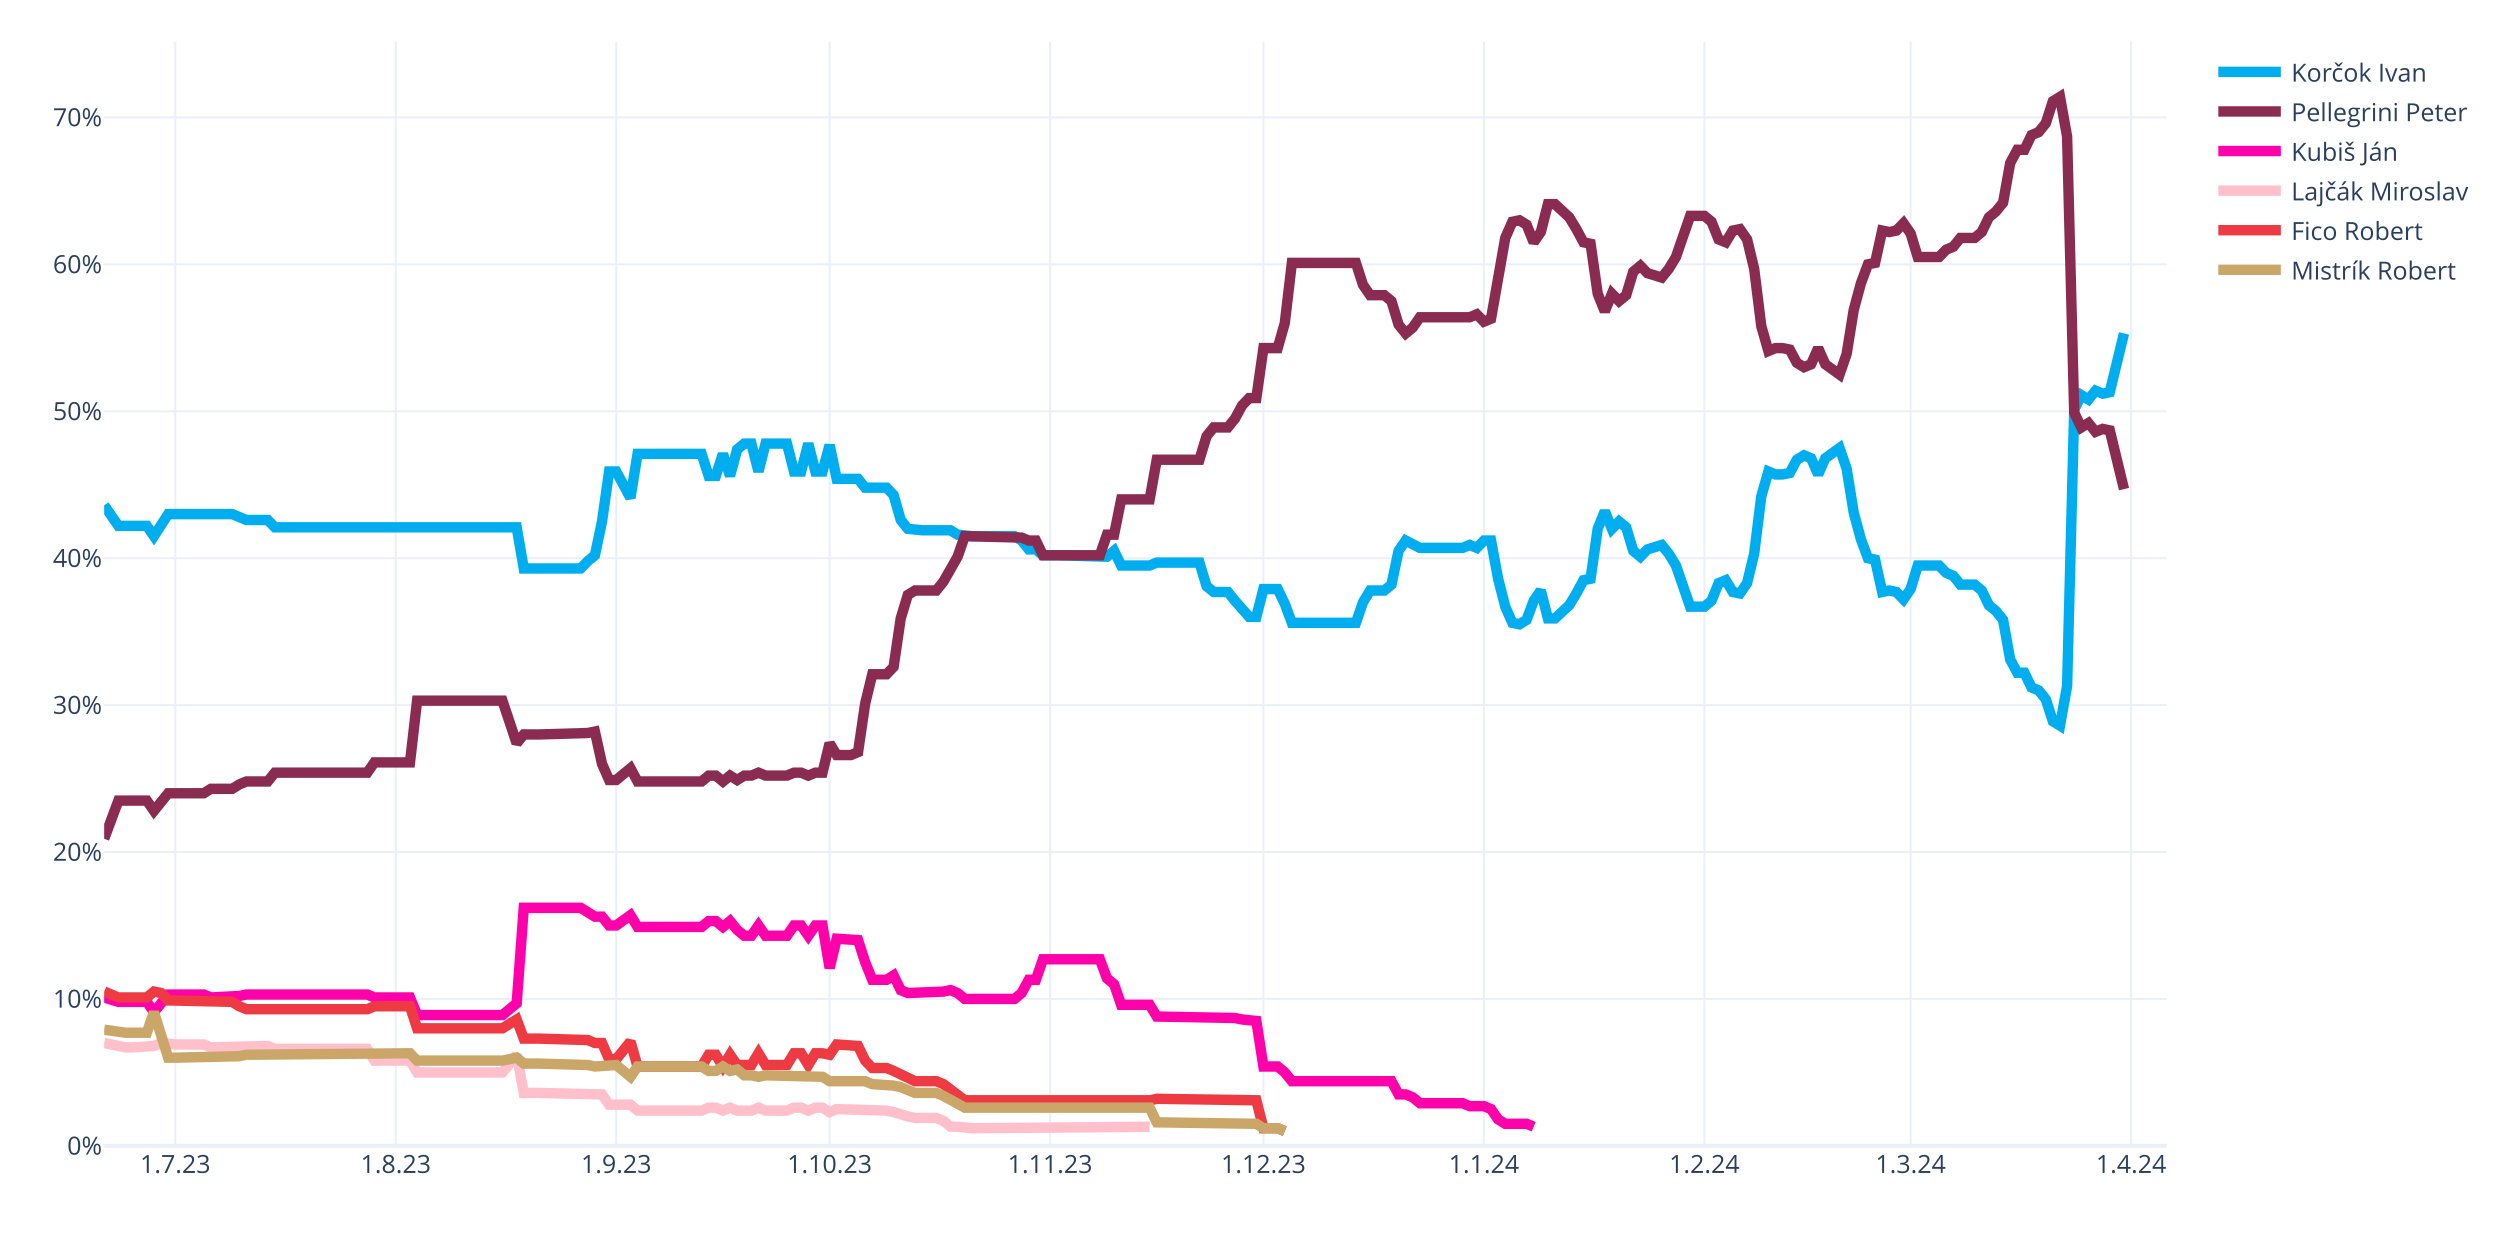
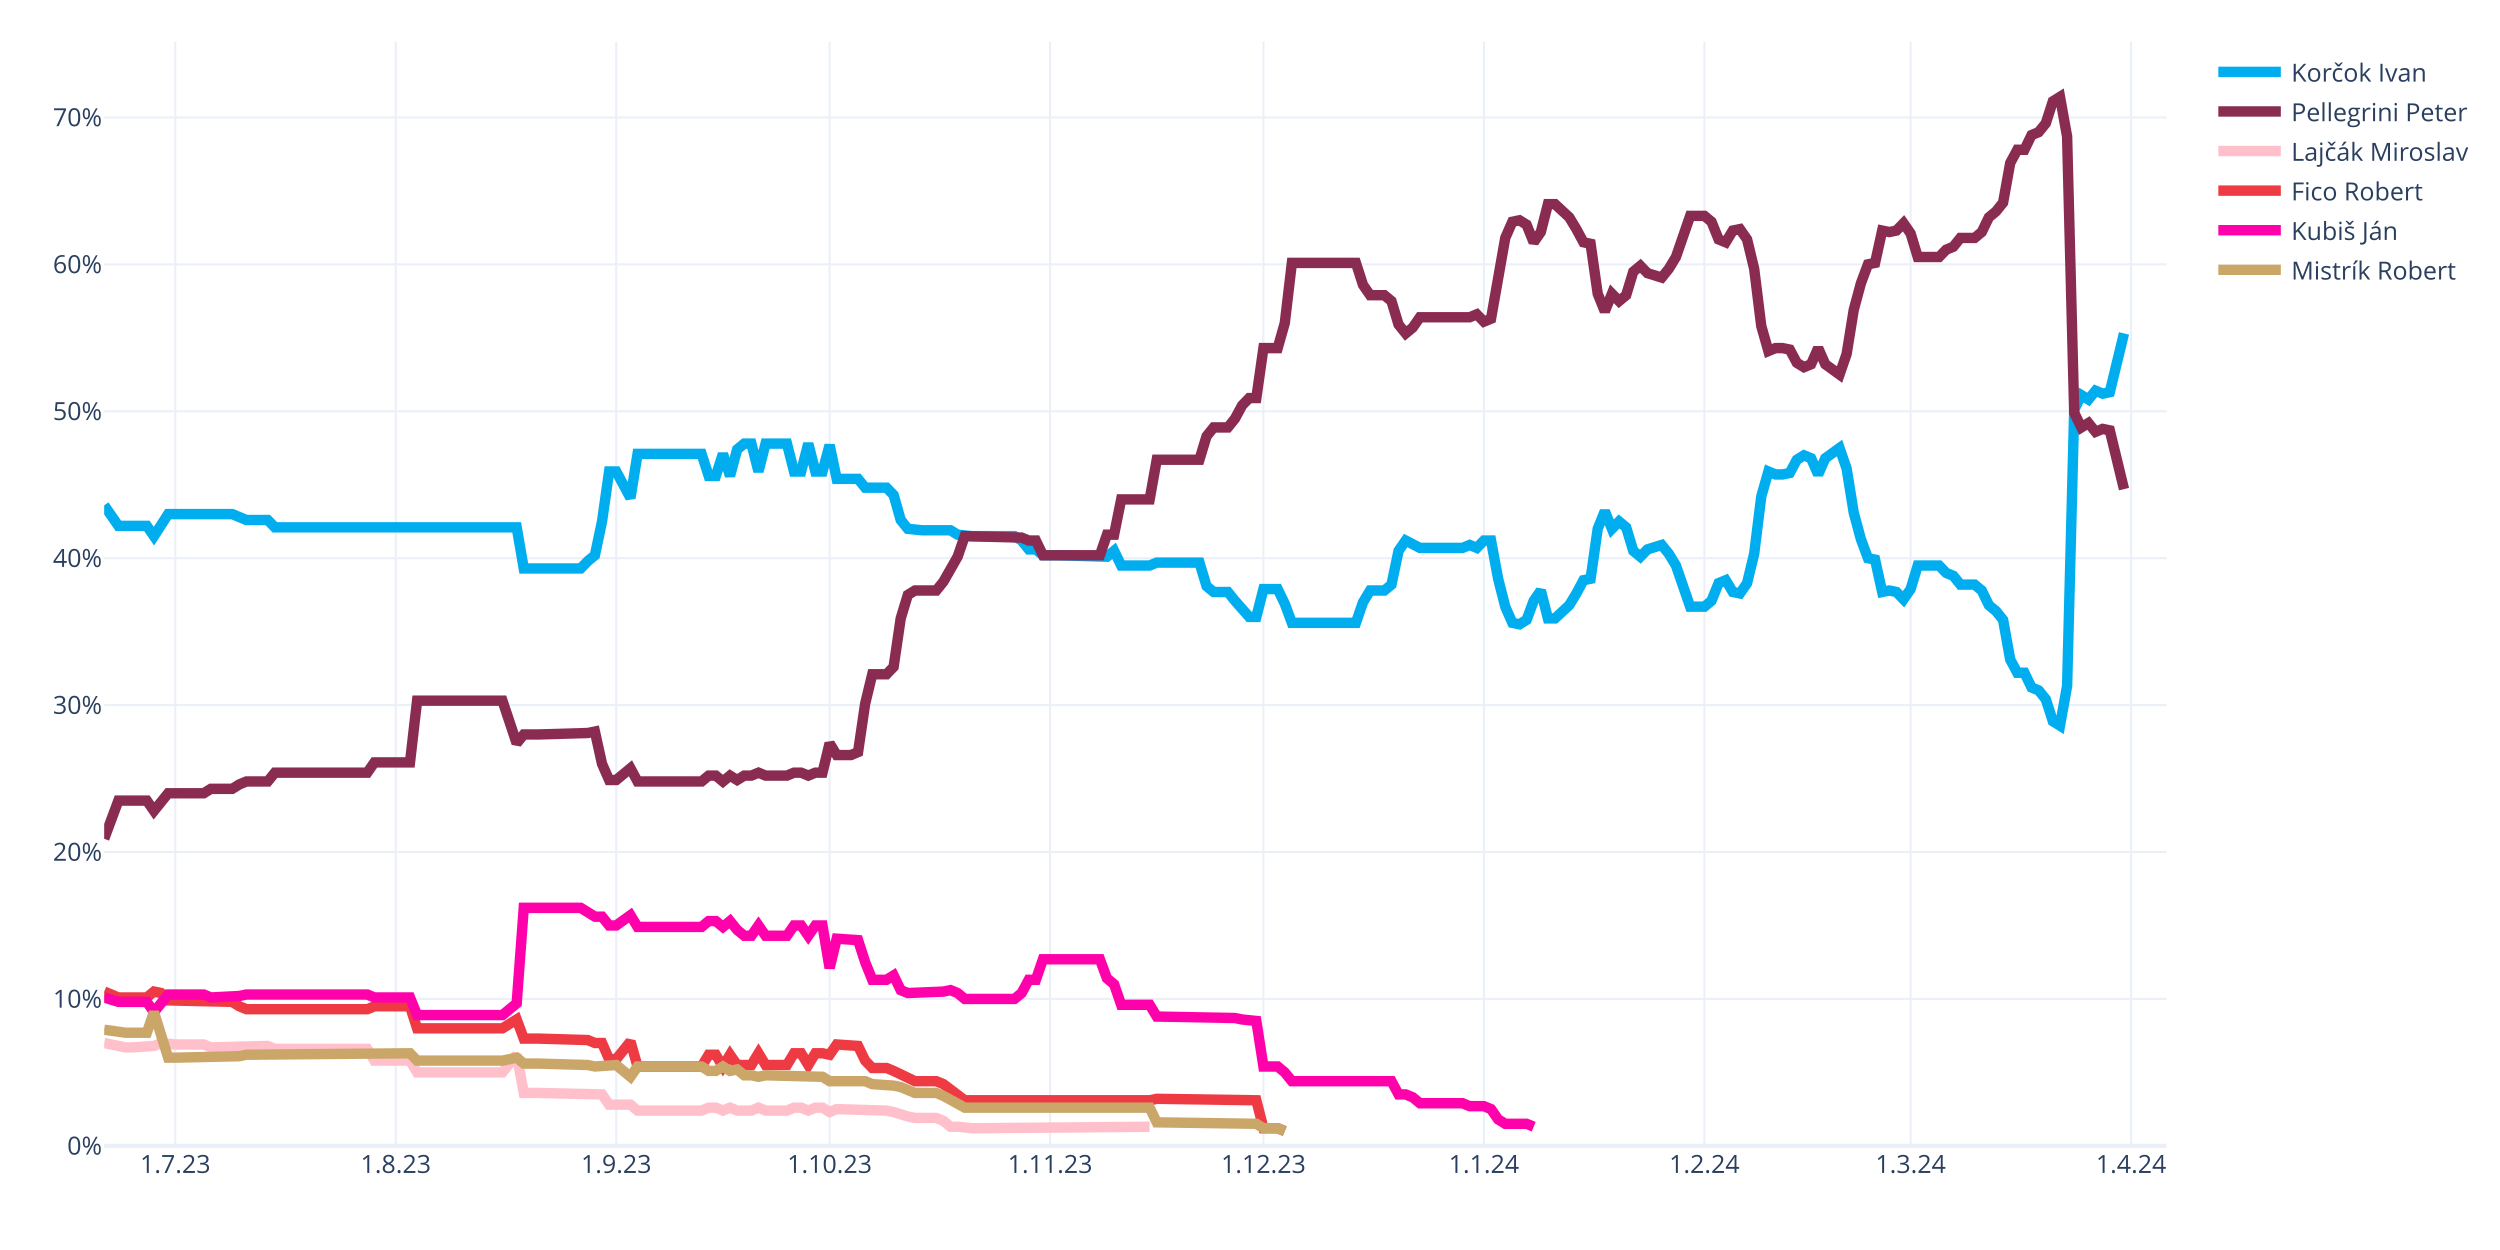
<svg xmlns="http://www.w3.org/2000/svg" class="main-svg" width="1200" height="600" style="" viewBox="0 0 1200 600">
  <rect x="0" y="0" width="1200" height="600" style="fill: rgb(255, 255, 255); fill-opacity: 1;" />
-   <defs id="defs-c1fc08">
+   <defs id="defs-4eadad">
    <g class="clips">
-       <clipPath id="clipc1fc08xyplot" class="plotclip">
+       <clipPath id="clip4eadadxyplot" class="plotclip">
        <rect width="990" height="530" />
      </clipPath>
-       <clipPath class="axesclip" id="clipc1fc08x">
+       <clipPath class="axesclip" id="clip4eadadx">
        <rect x="50" y="0" width="990" height="600" />
      </clipPath>
-       <clipPath class="axesclip" id="clipc1fc08y">
+       <clipPath class="axesclip" id="clip4eadady">
        <rect x="0" y="20" width="1200" height="530" />
      </clipPath>
-       <clipPath class="axesclip" id="clipc1fc08xy">
+       <clipPath class="axesclip" id="clip4eadadxy">
        <rect x="50" y="20" width="990" height="530" />
      </clipPath>
    </g>
    <g class="gradients" />
    <g class="patterns" />
  </defs>
  <g class="bglayer" />
  <g class="layer-below">
    <g class="imagelayer" />
    <g class="shapelayer" />
  </g>
  <g class="cartesianlayer">
    <g class="subplot xy">
      <g class="layer-subplot">
        <g class="shapelayer" />
        <g class="imagelayer" />
      </g>
      <g class="minor-gridlayer">
        <g class="x" />
        <g class="y" />
      </g>
      <g class="gridlayer">
        <g class="x">
          <path class="xgrid crisp" transform="translate(84.14,0)" d="M0,20v530" style="stroke: rgb(235, 240, 248); stroke-opacity: 1; stroke-width: 1px;" />
          <path class="xgrid crisp" transform="translate(189.97,0)" d="M0,20v530" style="stroke: rgb(235, 240, 248); stroke-opacity: 1; stroke-width: 1px;" />
          <path class="xgrid crisp" transform="translate(295.79,0)" d="M0,20v530" style="stroke: rgb(235, 240, 248); stroke-opacity: 1; stroke-width: 1px;" />
          <path class="xgrid crisp" transform="translate(398.21,0)" d="M0,20v530" style="stroke: rgb(235, 240, 248); stroke-opacity: 1; stroke-width: 1px;" />
          <path class="xgrid crisp" transform="translate(504.03,0)" d="M0,20v530" style="stroke: rgb(235, 240, 248); stroke-opacity: 1; stroke-width: 1px;" />
          <path class="xgrid crisp" transform="translate(606.45,0)" d="M0,20v530" style="stroke: rgb(235, 240, 248); stroke-opacity: 1; stroke-width: 1px;" />
          <path class="xgrid crisp" transform="translate(712.28,0)" d="M0,20v530" style="stroke: rgb(235, 240, 248); stroke-opacity: 1; stroke-width: 1px;" />
          <path class="xgrid crisp" transform="translate(818.1,0)" d="M0,20v530" style="stroke: rgb(235, 240, 248); stroke-opacity: 1; stroke-width: 1px;" />
          <path class="xgrid crisp" transform="translate(917.1,0)" d="M0,20v530" style="stroke: rgb(235, 240, 248); stroke-opacity: 1; stroke-width: 1px;" />
          <path class="xgrid crisp" transform="translate(1022.93,0)" d="M0,20v530" style="stroke: rgb(235, 240, 248); stroke-opacity: 1; stroke-width: 1px;" />
        </g>
        <g class="y">
          <path class="ygrid crisp" transform="translate(0,479.48)" d="M50,0h990" style="stroke: rgb(235, 240, 248); stroke-opacity: 1; stroke-width: 1px;" />
          <path class="ygrid crisp" transform="translate(0,408.96)" d="M50,0h990" style="stroke: rgb(235, 240, 248); stroke-opacity: 1; stroke-width: 1px;" />
          <path class="ygrid crisp" transform="translate(0,338.45)" d="M50,0h990" style="stroke: rgb(235, 240, 248); stroke-opacity: 1; stroke-width: 1px;" />
          <path class="ygrid crisp" transform="translate(0,267.93)" d="M50,0h990" style="stroke: rgb(235, 240, 248); stroke-opacity: 1; stroke-width: 1px;" />
          <path class="ygrid crisp" transform="translate(0,197.41)" d="M50,0h990" style="stroke: rgb(235, 240, 248); stroke-opacity: 1; stroke-width: 1px;" />
          <path class="ygrid crisp" transform="translate(0,126.89)" d="M50,0h990" style="stroke: rgb(235, 240, 248); stroke-opacity: 1; stroke-width: 1px;" />
          <path class="ygrid crisp" transform="translate(0,56.37)" d="M50,0h990" style="stroke: rgb(235, 240, 248); stroke-opacity: 1; stroke-width: 1px;" />
        </g>
      </g>
      <g class="zerolinelayer">
        <path class="yzl zl crisp" transform="translate(0,550)" d="M50,0h990" style="stroke: rgb(235, 240, 248); stroke-opacity: 1; stroke-width: 2px;" />
      </g>
      <g class="layer-between">
        <g class="shapelayer" />
        <g class="imagelayer" />
      </g>
      <path class="xlines-below" />
      <path class="ylines-below" />
      <g class="overlines-below" />
      <g class="xaxislayer-below" />
      <g class="yaxislayer-below" />
      <g class="overaxes-below" />
      <g class="overplot">
-         <g class="xy" transform="translate(50,20)" clip-path="url(#clipc1fc08xyplot)">
+         <g class="xy" transform="translate(50,20)" clip-path="url(#clip4eadadxyplot)">
          <g class="scatterlayer mlayer">
-             <g class="trace scatter trace210eff" style="stroke-miterlimit: 2; opacity: 1;">
+             <g class="trace scatter traceeba10f" style="stroke-miterlimit: 2; opacity: 1;">
              <g class="fills" />
              <g class="errorbars" />
              <g class="lines">
                <path class="js-line" d="M0,222.54L6.83,232.41L10.24,232.41L20.48,232.41L23.9,237.35L30.72,226.77L34.14,226.77L61.45,226.77L64.86,228.18L68.28,229.59L71.69,229.59L78.52,229.59L81.93,233.12L198,233.12L201.41,252.86L228.72,252.86L232.14,249.34L235.55,246.52L238.97,230.3L242.38,206.32L245.79,206.32L252.62,219.01L256.03,197.86L286.76,197.86L290.17,208.44L293.59,208.44L297,197.86L300.41,208.44L303.83,195.74L307.24,192.92L310.66,192.92L314.07,206.32L317.48,192.92L327.72,192.92L331.14,206.32L334.55,206.32L337.97,192.92L341.38,206.32L344.79,206.32L348.21,193.63L351.62,209.85L361.86,209.85L365.28,214.08L375.52,214.08L378.93,217.6L382.34,229.59L385.76,233.82L392.59,234.53L396,234.53L406.24,234.53L409.66,236.64L416.48,237.35L419.9,237.35L436.97,237.35L440.38,239.46L443.79,243.7L447.21,243.7L450.62,246.52L457.45,246.52L481.34,247.22L484.76,244.4L488.17,251.45L491.59,251.45L501.83,251.45L505.24,250.04L525.72,250.04L529.14,261.33L532.55,264.15L535.97,264.15L539.38,264.15L542.79,268.38L549.62,276.13L553.03,276.13L556.45,262.74L559.86,262.74L563.28,262.74L566.69,269.79L570.1,278.96L573.52,278.96L600.83,278.96L604.24,269.08L607.66,263.44L611.07,263.44L614.48,263.44L617.9,260.62L621.31,244.4L624.72,239.46L631.55,242.99L634.97,242.99L652.03,242.99L655.45,241.58L658.86,242.99L662.28,239.46L665.69,239.46L669.1,257.8L672.52,271.2L675.93,278.96L679.34,279.66L682.76,277.54L686.17,268.38L689.59,263.44L693,276.84L696.41,276.84L703.24,270.49L706.66,264.85L710.07,258.5L713.48,257.8L716.9,233.82L720.31,225.36L723.72,233.82L727.14,230.3L730.55,233.12L733.97,244.4L737.38,247.22L740.79,243.7L747.62,241.58L751.03,245.81L754.45,251.45L757.86,261.33L761.28,271.2L764.69,271.2L768.1,271.2L771.52,268.38L774.93,259.92L778.34,258.5L781.76,264.15L785.17,264.85L788.59,259.92L792,245.81L795.41,218.31L798.83,206.32L802.24,207.73L805.66,207.73L809.07,207.03L812.48,200.68L815.9,198.56L819.31,199.97L822.72,207.73L826.14,199.97L832.97,195.04L836.38,204.91L839.79,226.07L843.21,238.76L846.62,247.93L850.03,248.63L853.45,264.15L856.86,263.44L860.28,264.15L863.69,267.67L867.1,262.74L870.52,251.45L880.76,251.45L884.17,254.98L887.59,256.39L891,260.62L897.83,260.62L901.24,263.44L904.66,270.49L908.07,273.31L911.48,277.54L914.9,296.58L918.31,302.93L921.72,302.93L925.14,309.98L928.55,311.39L931.97,315.62L935.38,326.2L938.79,328.32L942.21,309.28L945.62,176.7L949.03,169.65L952.45,171.77L955.86,167.54L959.28,168.95L962.69,168.24L969.52,140.03" style="vector-effect: none; fill: none; stroke: rgb(0, 174, 239); stroke-opacity: 1; stroke-width: 5px; opacity: 1;" />
              </g>
              <g class="points" />
              <g class="text" />
            </g>
-             <g class="trace scatter tracece13a8" style="stroke-miterlimit: 2; opacity: 1;">
+             <g class="trace scatter trace1f1d30" style="stroke-miterlimit: 2; opacity: 1;">
              <g class="fills" />
              <g class="errorbars" />
              <g class="lines">
                <path class="js-line" d="M0,382.62L6.83,364.28L10.24,364.28L20.48,364.28L23.9,369.22L30.72,360.76L34.14,360.76L47.79,360.76L51.21,358.64L61.45,358.64L64.86,356.53L68.28,355.11L71.69,355.11L78.52,355.11L81.93,350.88L126.31,350.88L129.72,345.95L146.79,345.95L150.21,316.33L191.17,316.33L198,336.78L201.41,332.55L208.24,332.55L232.14,331.84L235.55,331.14L238.97,346.65L242.38,354.41L245.79,354.41L249.21,351.59L252.62,348.77L256.03,355.11L286.76,355.11L290.17,352.29L293.59,352.29L297,355.11L300.41,352.29L303.83,354.41L307.24,352.29L310.66,352.29L314.07,350.88L317.48,352.29L327.72,352.29L331.14,350.88L334.55,350.88L337.97,352.29L341.38,350.88L344.79,350.88L348.21,336.78L351.62,342.42L358.45,342.42L361.86,341.01L365.28,317.74L368.69,303.64L375.52,303.64L378.93,300.11L382.34,276.84L385.76,265.56L389.17,263.44L392.59,263.44L399.41,263.44L402.83,259.21L409.66,247.22L413.07,237.35L440.38,238.05L443.79,239.46L447.21,239.46L450.62,246.52L477.93,246.52L481.34,236.64L484.76,236.64L488.17,219.72L501.83,219.72L505.24,200.68L525.72,200.68L529.14,189.4L532.55,185.17L535.97,185.17L539.38,185.17L542.79,180.93L546.21,174.59L549.62,171.06L553.03,171.06L556.45,147.09L563.28,147.09L566.69,135.1L570.1,106.19L573.52,106.19L600.83,106.19L604.24,116.76L607.66,121.7L611.07,121.7L614.48,121.7L617.9,124.52L621.31,135.8L624.72,140.03L628.14,137.21L631.55,132.28L655.45,132.28L658.86,130.87L662.28,134.39L665.69,132.98L672.52,94.2L675.93,86.44L679.34,85.74L682.76,87.85L686.17,96.31L689.59,91.38L693,77.98L696.41,77.98L703.24,84.32L706.66,89.97L710.07,96.31L713.48,97.02L716.9,120.99L720.31,129.46L723.72,120.99L727.14,124.52L730.55,121.7L733.97,110.42L737.38,107.6L740.79,111.12L747.62,113.24L751.03,109.01L754.45,103.36L757.86,93.49L761.28,83.62L764.69,83.62L768.1,83.62L771.52,86.44L774.93,94.9L778.34,96.31L781.76,90.67L785.17,89.97L788.59,94.9L792,109.01L795.41,136.51L798.83,148.5L802.24,147.09L805.66,147.09L809.07,147.79L812.48,154.14L815.9,156.25L819.31,154.84L822.72,147.09L826.14,154.84L832.97,159.78L836.38,149.91L839.79,128.75L843.21,116.06L846.62,106.89L850.03,106.19L853.45,90.67L856.86,91.38L860.28,90.67L863.69,87.15L867.1,92.08L870.52,103.36L880.76,103.36L884.17,99.84L887.59,98.43L891,94.2L897.83,94.2L901.24,91.38L904.66,84.32L908.07,81.5L911.48,77.27L914.9,58.23L918.31,51.89L921.72,51.89L925.14,44.83L928.55,43.42L931.97,39.19L935.38,28.62L938.79,26.5L942.21,45.54L945.62,178.11L949.03,185.17L952.45,183.05L955.86,187.28L959.28,185.87L962.69,186.58L969.52,214.78" style="vector-effect: none; fill: none; stroke: rgb(138, 44, 81); stroke-opacity: 1; stroke-width: 5px; opacity: 1;" />
              </g>
              <g class="points" />
              <g class="text" />
            </g>
-             <g class="trace scatter trace0aaf4d" style="stroke-miterlimit: 2; opacity: 1;">
+             <g class="trace scatter trace83b0fb" style="stroke-miterlimit: 2; opacity: 1;">
+               <g class="fills" />
+               <g class="errorbars" />
+               <g class="lines">
+                 <path class="js-line" d="M0,480.64L10.24,482.75L13.66,482.75L23.9,482.05L27.31,480.64L34.14,481.34L37.55,481.34L47.79,481.34L51.21,482.75L78.52,482.05L81.93,483.46L126.31,483.46L129.72,489.1L146.79,489.1L150.21,494.74L191.17,494.74L198,486.28L201.41,504.61L208.24,504.61L238.97,505.32L242.38,510.25L252.62,510.25L256.03,513.08L286.76,513.08L290.17,511.67L293.59,511.67L297,513.08L300.41,511.67L303.83,513.08L310.66,513.08L314.07,511.67L317.48,513.08L320.9,513.08L327.72,513.08L331.14,511.67L334.55,511.67L337.97,513.08L341.38,511.67L344.79,511.67L348.21,513.78L351.62,512.37L375.52,513.08L378.93,513.78L385.76,515.9L389.17,516.6L399.41,516.6L402.83,518.01L406.24,520.83L409.66,520.83L416.48,521.54L419.9,521.54L501.83,520.83" style="vector-effect: none; fill: none; stroke: rgb(255, 192, 203); stroke-opacity: 1; stroke-width: 5px; opacity: 1;" />
+               </g>
+               <g class="points" />
+               <g class="text" />
+             </g>
+             <g class="trace scatter trace4f54b3" style="stroke-miterlimit: 2; opacity: 1;">
+               <g class="fills" />
+               <g class="errorbars" />
+               <g class="lines">
+                 <path class="js-line" d="M0,455.96L6.83,458.78L10.24,458.78L20.48,458.78L23.9,455.96L27.31,456.66L30.72,460.19L61.45,460.89L64.86,463.01L68.28,464.42L71.69,464.42L126.31,464.42L129.72,463.01L146.79,463.01L150.21,473.59L191.17,473.59L198,469.35L201.41,478.52L208.24,478.52L232.14,479.23L235.55,480.64L238.97,480.64L242.38,488.39L245.79,488.39L249.21,484.16L252.62,479.93L256.03,491.92L286.76,491.92L290.17,486.28L293.59,486.28L297,491.92L300.41,486.28L303.83,491.21L310.66,491.21L314.07,485.57L317.48,491.21L320.9,491.21L327.72,491.21L331.14,485.57L334.55,485.57L337.97,491.21L341.38,485.57L344.79,485.57L348.21,486.28L351.62,481.34L361.86,482.05L365.28,489.1L368.69,492.63L372.1,492.63L375.52,492.63L378.93,494.04L389.17,498.97L392.59,498.97L399.41,498.97L402.83,500.38L413.07,508.14L416.48,508.14L501.83,508.14L505.24,507.43L553.03,508.14L556.45,521.54L563.28,521.54L566.69,522.95" style="vector-effect: none; fill: none; stroke: rgb(238, 58, 67); stroke-opacity: 1; stroke-width: 5px; opacity: 1;" />
+               </g>
+               <g class="points" />
+               <g class="text" />
+             </g>
+             <g class="trace scatter tracedfb949" style="stroke-miterlimit: 2; opacity: 1;">
              <g class="fills" />
              <g class="errorbars" />
              <g class="lines">
                <path class="js-line" d="M0,458.78L6.83,460.89L10.24,460.89L20.48,460.89L23.9,465.83L30.72,457.37L34.14,457.37L47.79,457.37L51.21,458.78L64.86,458.07L68.28,457.37L126.31,457.37L129.72,458.78L146.79,458.78L150.21,467.24L191.17,467.24L198,461.6L201.41,415.76L208.24,415.76L228.72,415.76L232.14,417.88L235.55,419.99L238.97,419.99L242.38,424.22L245.79,424.22L252.62,419.29L256.03,424.93L286.76,424.93L290.17,422.11L293.59,422.11L297,424.93L300.41,422.11L303.83,426.34L307.24,429.16L310.66,429.16L314.07,424.22L317.48,429.16L327.72,429.16L331.14,424.22L334.55,424.22L337.97,429.16L341.38,424.22L344.79,424.22L348.21,444.67L351.62,430.57L361.86,431.27L365.28,441.85L368.69,450.31L372.1,450.31L375.52,450.31L378.93,448.2L382.34,455.25L385.76,456.66L402.83,455.96L406.24,455.25L409.66,456.66L413.07,459.48L436.97,459.48L440.38,456.66L443.79,450.31L447.21,450.31L450.62,440.44L457.45,440.44L477.93,440.44L481.34,449.61L484.76,452.43L488.17,462.3L501.83,462.3L505.24,467.94L542.79,468.65L546.21,469.35L553.03,470.06L556.45,491.92L563.28,491.92L566.69,494.74L570.1,498.97L573.52,498.97L617.9,498.97L621.31,505.32L624.72,505.32L628.14,506.73L631.55,509.55L634.97,509.55L652.03,509.55L655.45,510.96L662.28,510.96L665.69,512.37L669.1,517.31L672.52,519.42L682.76,519.42L686.17,520.83" style="vector-effect: none; fill: none; stroke: rgb(255, 1, 170); stroke-opacity: 1; stroke-width: 5px; opacity: 1;" />
              </g>
              <g class="points" />
              <g class="text" />
            </g>
-             <g class="trace scatter trace222c4b" style="stroke-miterlimit: 2; opacity: 1;">
-               <g class="fills" />
-               <g class="errorbars" />
-               <g class="lines">
-                 <path class="js-line" d="M0,480.64L10.24,482.75L13.66,482.75L23.9,482.05L27.31,480.64L34.14,481.34L37.55,481.34L47.79,481.34L51.21,482.75L78.52,482.05L81.93,483.46L126.31,483.46L129.72,489.1L146.79,489.1L150.21,494.74L191.17,494.74L198,486.28L201.41,504.61L208.24,504.61L238.97,505.32L242.38,510.25L252.62,510.25L256.03,513.08L286.76,513.08L290.17,511.67L293.59,511.67L297,513.08L300.41,511.67L303.83,513.08L310.66,513.08L314.07,511.67L317.48,513.08L320.9,513.08L327.72,513.08L331.14,511.67L334.55,511.67L337.97,513.08L341.38,511.67L344.79,511.67L348.21,513.78L351.62,512.37L375.52,513.08L378.93,513.78L385.76,515.9L389.17,516.6L399.41,516.6L402.83,518.01L406.24,520.83L409.66,520.83L416.48,521.54L419.9,521.54L501.83,520.83" style="vector-effect: none; fill: none; stroke: rgb(255, 192, 203); stroke-opacity: 1; stroke-width: 5px; opacity: 1;" />
-               </g>
-               <g class="points" />
-               <g class="text" />
-             </g>
-             <g class="trace scatter trace02861c" style="stroke-miterlimit: 2; opacity: 1;">
-               <g class="fills" />
-               <g class="errorbars" />
-               <g class="lines">
-                 <path class="js-line" d="M0,455.96L6.83,458.78L10.24,458.78L20.48,458.78L23.9,455.96L27.31,456.66L30.72,460.19L61.45,460.89L64.86,463.01L68.28,464.42L71.69,464.42L126.31,464.42L129.72,463.01L146.79,463.01L150.21,473.59L191.17,473.59L198,469.35L201.41,478.52L208.24,478.52L232.14,479.23L235.55,480.64L238.97,480.64L242.38,488.39L245.79,488.39L249.21,484.16L252.62,479.93L256.03,491.92L286.76,491.92L290.17,486.28L293.59,486.28L297,491.92L300.41,486.28L303.83,491.21L310.66,491.21L314.07,485.57L317.48,491.21L320.9,491.21L327.72,491.21L331.14,485.57L334.55,485.57L337.97,491.21L341.38,485.57L344.79,485.57L348.21,486.28L351.62,481.34L361.86,482.05L365.28,489.1L368.69,492.63L372.1,492.63L375.52,492.63L378.93,494.04L389.17,498.97L392.59,498.97L399.41,498.97L402.83,500.38L413.07,508.14L416.48,508.14L501.83,508.14L505.24,507.43L553.03,508.14L556.45,521.54L563.28,521.54L566.69,522.95" style="vector-effect: none; fill: none; stroke: rgb(238, 58, 67); stroke-opacity: 1; stroke-width: 5px; opacity: 1;" />
-               </g>
-               <g class="points" />
-               <g class="text" />
-             </g>
-             <g class="trace scatter trace7c4dcc" style="stroke-miterlimit: 2; opacity: 1;">
+             <g class="trace scatter trace77dce4" style="stroke-miterlimit: 2; opacity: 1;">
              <g class="fills" />
              <g class="errorbars" />
              <g class="lines">
                <path class="js-line" d="M0,474.29L10.24,475.7L13.66,475.7L20.48,475.7L23.9,465.83L30.72,487.69L34.14,487.69L64.86,486.98L68.28,486.28L146.79,485.57L150.21,489.1L191.17,489.1L198,487.69L201.41,490.51L208.24,490.51L232.14,491.21L235.55,491.92L245.79,491.21L249.21,494.04L252.62,496.86L256.03,491.92L286.76,491.92L290.17,494.04L293.59,494.04L297,491.92L300.41,494.04L303.83,493.33L307.24,496.15L310.66,496.15L314.07,496.86L317.48,496.15L344.79,496.86L348.21,498.97L365.28,498.97L368.69,500.38L378.93,501.09L382.34,501.79L389.17,504.61L392.59,504.61L399.41,504.61L402.83,506.02L413.07,511.67L416.48,511.67L501.83,511.67L505.24,518.72L553.03,519.42L556.45,521.54L563.28,521.54L566.69,522.95" style="vector-effect: none; fill: none; stroke: rgb(202, 166, 105); stroke-opacity: 1; stroke-width: 5px; opacity: 1;" />
              </g>
              <g class="points" />
              <g class="text" />
            </g>
          </g>
        </g>
      </g>
      <path class="xlines-above crisp" d="M0,0" style="fill: none;" />
      <path class="ylines-above crisp" d="M0,0" style="fill: none;" />
      <g class="overlines-above" />
      <g class="xaxislayer-above">
        <g class="xtick">
          <text text-anchor="middle" x="0" y="563" transform="translate(84.14,0)" style="font-family: 'Open Sans', verdana, arial, sans-serif; font-size: 12px; fill: rgb(42, 63, 95); fill-opacity: 1; white-space: pre; opacity: 1;">1.7.23</text>
        </g>
        <g class="xtick">
          <text text-anchor="middle" x="0" y="563" style="font-family: 'Open Sans', verdana, arial, sans-serif; font-size: 12px; fill: rgb(42, 63, 95); fill-opacity: 1; white-space: pre; opacity: 1;" transform="translate(189.97,0)">1.8.23</text>
        </g>
        <g class="xtick">
          <text text-anchor="middle" x="0" y="563" style="font-family: 'Open Sans', verdana, arial, sans-serif; font-size: 12px; fill: rgb(42, 63, 95); fill-opacity: 1; white-space: pre; opacity: 1;" transform="translate(295.79,0)">1.9.23</text>
        </g>
        <g class="xtick">
          <text text-anchor="middle" x="0" y="563" style="font-family: 'Open Sans', verdana, arial, sans-serif; font-size: 12px; fill: rgb(42, 63, 95); fill-opacity: 1; white-space: pre; opacity: 1;" transform="translate(398.21,0)">1.10.23</text>
        </g>
        <g class="xtick">
          <text text-anchor="middle" x="0" y="563" style="font-family: 'Open Sans', verdana, arial, sans-serif; font-size: 12px; fill: rgb(42, 63, 95); fill-opacity: 1; white-space: pre; opacity: 1;" transform="translate(504.03,0)">1.11.23</text>
        </g>
        <g class="xtick">
          <text text-anchor="middle" x="0" y="563" style="font-family: 'Open Sans', verdana, arial, sans-serif; font-size: 12px; fill: rgb(42, 63, 95); fill-opacity: 1; white-space: pre; opacity: 1;" transform="translate(606.45,0)">1.12.23</text>
        </g>
        <g class="xtick">
          <text text-anchor="middle" x="0" y="563" style="font-family: 'Open Sans', verdana, arial, sans-serif; font-size: 12px; fill: rgb(42, 63, 95); fill-opacity: 1; white-space: pre; opacity: 1;" transform="translate(712.28,0)">1.1.24</text>
        </g>
        <g class="xtick">
          <text text-anchor="middle" x="0" y="563" style="font-family: 'Open Sans', verdana, arial, sans-serif; font-size: 12px; fill: rgb(42, 63, 95); fill-opacity: 1; white-space: pre; opacity: 1;" transform="translate(818.1,0)">1.2.24</text>
        </g>
        <g class="xtick">
          <text text-anchor="middle" x="0" y="563" style="font-family: 'Open Sans', verdana, arial, sans-serif; font-size: 12px; fill: rgb(42, 63, 95); fill-opacity: 1; white-space: pre; opacity: 1;" transform="translate(917.1,0)">1.3.24</text>
        </g>
        <g class="xtick">
          <text text-anchor="middle" x="0" y="563" style="font-family: 'Open Sans', verdana, arial, sans-serif; font-size: 12px; fill: rgb(42, 63, 95); fill-opacity: 1; white-space: pre; opacity: 1;" transform="translate(1022.93,0)">1.4.24</text>
        </g>
      </g>
      <g class="yaxislayer-above">
        <g class="ytick">
          <text text-anchor="end" x="49" y="4.2" transform="translate(0,550)" style="font-family: 'Open Sans', verdana, arial, sans-serif; font-size: 12px; fill: rgb(42, 63, 95); fill-opacity: 1; white-space: pre; opacity: 1;">0%</text>
        </g>
        <g class="ytick">
          <text text-anchor="end" x="49" y="4.2" style="font-family: 'Open Sans', verdana, arial, sans-serif; font-size: 12px; fill: rgb(42, 63, 95); fill-opacity: 1; white-space: pre; opacity: 1;" transform="translate(0,479.48)">10%</text>
        </g>
        <g class="ytick">
          <text text-anchor="end" x="49" y="4.2" style="font-family: 'Open Sans', verdana, arial, sans-serif; font-size: 12px; fill: rgb(42, 63, 95); fill-opacity: 1; white-space: pre; opacity: 1;" transform="translate(0,408.96)">20%</text>
        </g>
        <g class="ytick">
          <text text-anchor="end" x="49" y="4.2" style="font-family: 'Open Sans', verdana, arial, sans-serif; font-size: 12px; fill: rgb(42, 63, 95); fill-opacity: 1; white-space: pre; opacity: 1;" transform="translate(0,338.45)">30%</text>
        </g>
        <g class="ytick">
          <text text-anchor="end" x="49" y="4.2" style="font-family: 'Open Sans', verdana, arial, sans-serif; font-size: 12px; fill: rgb(42, 63, 95); fill-opacity: 1; white-space: pre; opacity: 1;" transform="translate(0,267.93)">40%</text>
        </g>
        <g class="ytick">
          <text text-anchor="end" x="49" y="4.2" style="font-family: 'Open Sans', verdana, arial, sans-serif; font-size: 12px; fill: rgb(42, 63, 95); fill-opacity: 1; white-space: pre; opacity: 1;" transform="translate(0,197.41)">50%</text>
        </g>
        <g class="ytick">
          <text text-anchor="end" x="49" y="4.2" style="font-family: 'Open Sans', verdana, arial, sans-serif; font-size: 12px; fill: rgb(42, 63, 95); fill-opacity: 1; white-space: pre; opacity: 1;" transform="translate(0,126.89)">60%</text>
        </g>
        <g class="ytick">
          <text text-anchor="end" x="49" y="4.2" style="font-family: 'Open Sans', verdana, arial, sans-serif; font-size: 12px; fill: rgb(42, 63, 95); fill-opacity: 1; white-space: pre; opacity: 1;" transform="translate(0,56.37)">70%</text>
        </g>
      </g>
      <g class="overaxes-above" />
    </g>
  </g>
  <g class="polarlayer" />
  <g class="smithlayer" />
  <g class="ternarylayer" />
  <g class="geolayer" />
  <g class="funnelarealayer" />
  <g class="pielayer" />
  <g class="iciclelayer" />
  <g class="treemaplayer" />
  <g class="sunburstlayer" />
  <g class="glimages" />
-   <defs id="topdefs-c1fc08">
+   <defs id="topdefs-4eadad">
    <g class="clips" />
-     <clipPath id="legendc1fc08">
+     <clipPath id="legend4eadad">
      <rect width="128" height="124" x="0" y="0" />
    </clipPath>
  </defs>
  <g class="layer-above">
    <g class="imagelayer" />
    <g class="shapelayer" />
  </g>
  <g class="infolayer">
    <g class="legend" pointer-events="all" transform="translate(1059.8,20)">
      <rect class="bg" shape-rendering="crispEdges" style="stroke: rgb(68, 68, 68); stroke-opacity: 1; fill: rgb(255, 255, 255); fill-opacity: 1; stroke-width: 0px;" width="128" height="124" x="0" y="0" />
-       <g class="scrollbox" transform="" clip-path="url(#legendc1fc08)">
+       <g class="scrollbox" transform="" clip-path="url(#legend4eadad)">
        <g class="groups">
          <g class="traces" transform="translate(0,14.5)" style="opacity: 1;">
            <text class="legendtext" text-anchor="start" x="40" y="4.68" style="font-family: 'Open Sans', verdana, arial, sans-serif; font-size: 12px; fill: rgb(42, 63, 95); fill-opacity: 1; white-space: pre;">Korčok Ivan</text>
            <g class="layers" style="opacity: 1;">
              <g class="legendfill" />
              <g class="legendlines">
                <path class="js-line" d="M5,0h30" style="fill: none; stroke: rgb(0, 174, 239); stroke-opacity: 1; stroke-width: 5px;" />
              </g>
              <g class="legendsymbols">
                <g class="legendpoints" />
              </g>
            </g>
            <rect class="legendtoggle" x="0" y="-9.5" width="122.703" height="19" style="fill: rgb(0, 0, 0); fill-opacity: 0;" />
          </g>
          <g class="traces" transform="translate(0,33.5)" style="opacity: 1;">
            <text class="legendtext" text-anchor="start" x="40" y="4.68" style="font-family: 'Open Sans', verdana, arial, sans-serif; font-size: 12px; fill: rgb(42, 63, 95); fill-opacity: 1; white-space: pre;">Pellegrini Peter</text>
            <g class="layers" style="opacity: 1;">
              <g class="legendfill" />
              <g class="legendlines">
                <path class="js-line" d="M5,0h30" style="fill: none; stroke: rgb(138, 44, 81); stroke-opacity: 1; stroke-width: 5px;" />
              </g>
              <g class="legendsymbols">
                <g class="legendpoints" />
              </g>
            </g>
            <rect class="legendtoggle" x="0" y="-9.5" width="122.703" height="19" style="fill: rgb(0, 0, 0); fill-opacity: 0;" />
          </g>
          <g class="traces" transform="translate(0,52.5)" style="opacity: 1;">
+             <text class="legendtext" text-anchor="start" x="40" y="4.68" style="font-family: 'Open Sans', verdana, arial, sans-serif; font-size: 12px; fill: rgb(42, 63, 95); fill-opacity: 1; white-space: pre;">Lajčák Miroslav</text>
+             <g class="layers" style="opacity: 1;">
+               <g class="legendfill" />
+               <g class="legendlines">
+                 <path class="js-line" d="M5,0h30" style="fill: none; stroke: rgb(255, 192, 203); stroke-opacity: 1; stroke-width: 5px;" />
+               </g>
+               <g class="legendsymbols">
+                 <g class="legendpoints" />
+               </g>
+             </g>
+             <rect class="legendtoggle" x="0" y="-9.5" width="122.703" height="19" style="fill: rgb(0, 0, 0); fill-opacity: 0;" />
+           </g>
+           <g class="traces" transform="translate(0,71.5)" style="opacity: 1;">
+             <text class="legendtext" text-anchor="start" x="40" y="4.68" style="font-family: 'Open Sans', verdana, arial, sans-serif; font-size: 12px; fill: rgb(42, 63, 95); fill-opacity: 1; white-space: pre;">Fico Robert</text>
+             <g class="layers" style="opacity: 1;">
+               <g class="legendfill" />
+               <g class="legendlines">
+                 <path class="js-line" d="M5,0h30" style="fill: none; stroke: rgb(238, 58, 67); stroke-opacity: 1; stroke-width: 5px;" />
+               </g>
+               <g class="legendsymbols">
+                 <g class="legendpoints" />
+               </g>
+             </g>
+             <rect class="legendtoggle" x="0" y="-9.5" width="122.703" height="19" style="fill: rgb(0, 0, 0); fill-opacity: 0;" />
+           </g>
+           <g class="traces" transform="translate(0,90.5)" style="opacity: 1;">
            <text class="legendtext" text-anchor="start" x="40" y="4.68" style="font-family: 'Open Sans', verdana, arial, sans-serif; font-size: 12px; fill: rgb(42, 63, 95); fill-opacity: 1; white-space: pre;">Kubiš Ján</text>
            <g class="layers" style="opacity: 1;">
              <g class="legendfill" />
              <g class="legendlines">
                <path class="js-line" d="M5,0h30" style="fill: none; stroke: rgb(255, 1, 170); stroke-opacity: 1; stroke-width: 5px;" />
-               </g>
-               <g class="legendsymbols">
-                 <g class="legendpoints" />
-               </g>
-             </g>
-             <rect class="legendtoggle" x="0" y="-9.5" width="122.703" height="19" style="fill: rgb(0, 0, 0); fill-opacity: 0;" />
-           </g>
-           <g class="traces" transform="translate(0,71.5)" style="opacity: 1;">
-             <text class="legendtext" text-anchor="start" x="40" y="4.68" style="font-family: 'Open Sans', verdana, arial, sans-serif; font-size: 12px; fill: rgb(42, 63, 95); fill-opacity: 1; white-space: pre;">Lajčák Miroslav</text>
-             <g class="layers" style="opacity: 1;">
-               <g class="legendfill" />
-               <g class="legendlines">
-                 <path class="js-line" d="M5,0h30" style="fill: none; stroke: rgb(255, 192, 203); stroke-opacity: 1; stroke-width: 5px;" />
-               </g>
-               <g class="legendsymbols">
-                 <g class="legendpoints" />
-               </g>
-             </g>
-             <rect class="legendtoggle" x="0" y="-9.5" width="122.703" height="19" style="fill: rgb(0, 0, 0); fill-opacity: 0;" />
-           </g>
-           <g class="traces" transform="translate(0,90.5)" style="opacity: 1;">
-             <text class="legendtext" text-anchor="start" x="40" y="4.68" style="font-family: 'Open Sans', verdana, arial, sans-serif; font-size: 12px; fill: rgb(42, 63, 95); fill-opacity: 1; white-space: pre;">Fico Robert</text>
-             <g class="layers" style="opacity: 1;">
-               <g class="legendfill" />
-               <g class="legendlines">
-                 <path class="js-line" d="M5,0h30" style="fill: none; stroke: rgb(238, 58, 67); stroke-opacity: 1; stroke-width: 5px;" />
              </g>
              <g class="legendsymbols">
                <g class="legendpoints" />
              </g>
            </g>
            <rect class="legendtoggle" x="0" y="-9.5" width="122.703" height="19" style="fill: rgb(0, 0, 0); fill-opacity: 0;" />
          </g>
          <g class="traces" transform="translate(0,109.5)" style="opacity: 1;">
            <text class="legendtext" text-anchor="start" x="40" y="4.68" style="font-family: 'Open Sans', verdana, arial, sans-serif; font-size: 12px; fill: rgb(42, 63, 95); fill-opacity: 1; white-space: pre;">Mistrík Robert</text>
            <g class="layers" style="opacity: 1;">
              <g class="legendfill" />
              <g class="legendlines">
                <path class="js-line" d="M5,0h30" style="fill: none; stroke: rgb(202, 166, 105); stroke-opacity: 1; stroke-width: 5px;" />
              </g>
              <g class="legendsymbols">
                <g class="legendpoints" />
              </g>
            </g>
            <rect class="legendtoggle" x="0" y="-9.5" width="122.703" height="19" style="fill: rgb(0, 0, 0); fill-opacity: 0;" />
          </g>
        </g>
      </g>
      <rect class="scrollbar" rx="20" ry="3" width="0" height="0" style="fill: rgb(128, 139, 164); fill-opacity: 1;" x="0" y="0" />
    </g>
    <g class="g-gtitle" />
    <g class="g-xtitle" />
    <g class="g-ytitle" />
  </g>
</svg>
